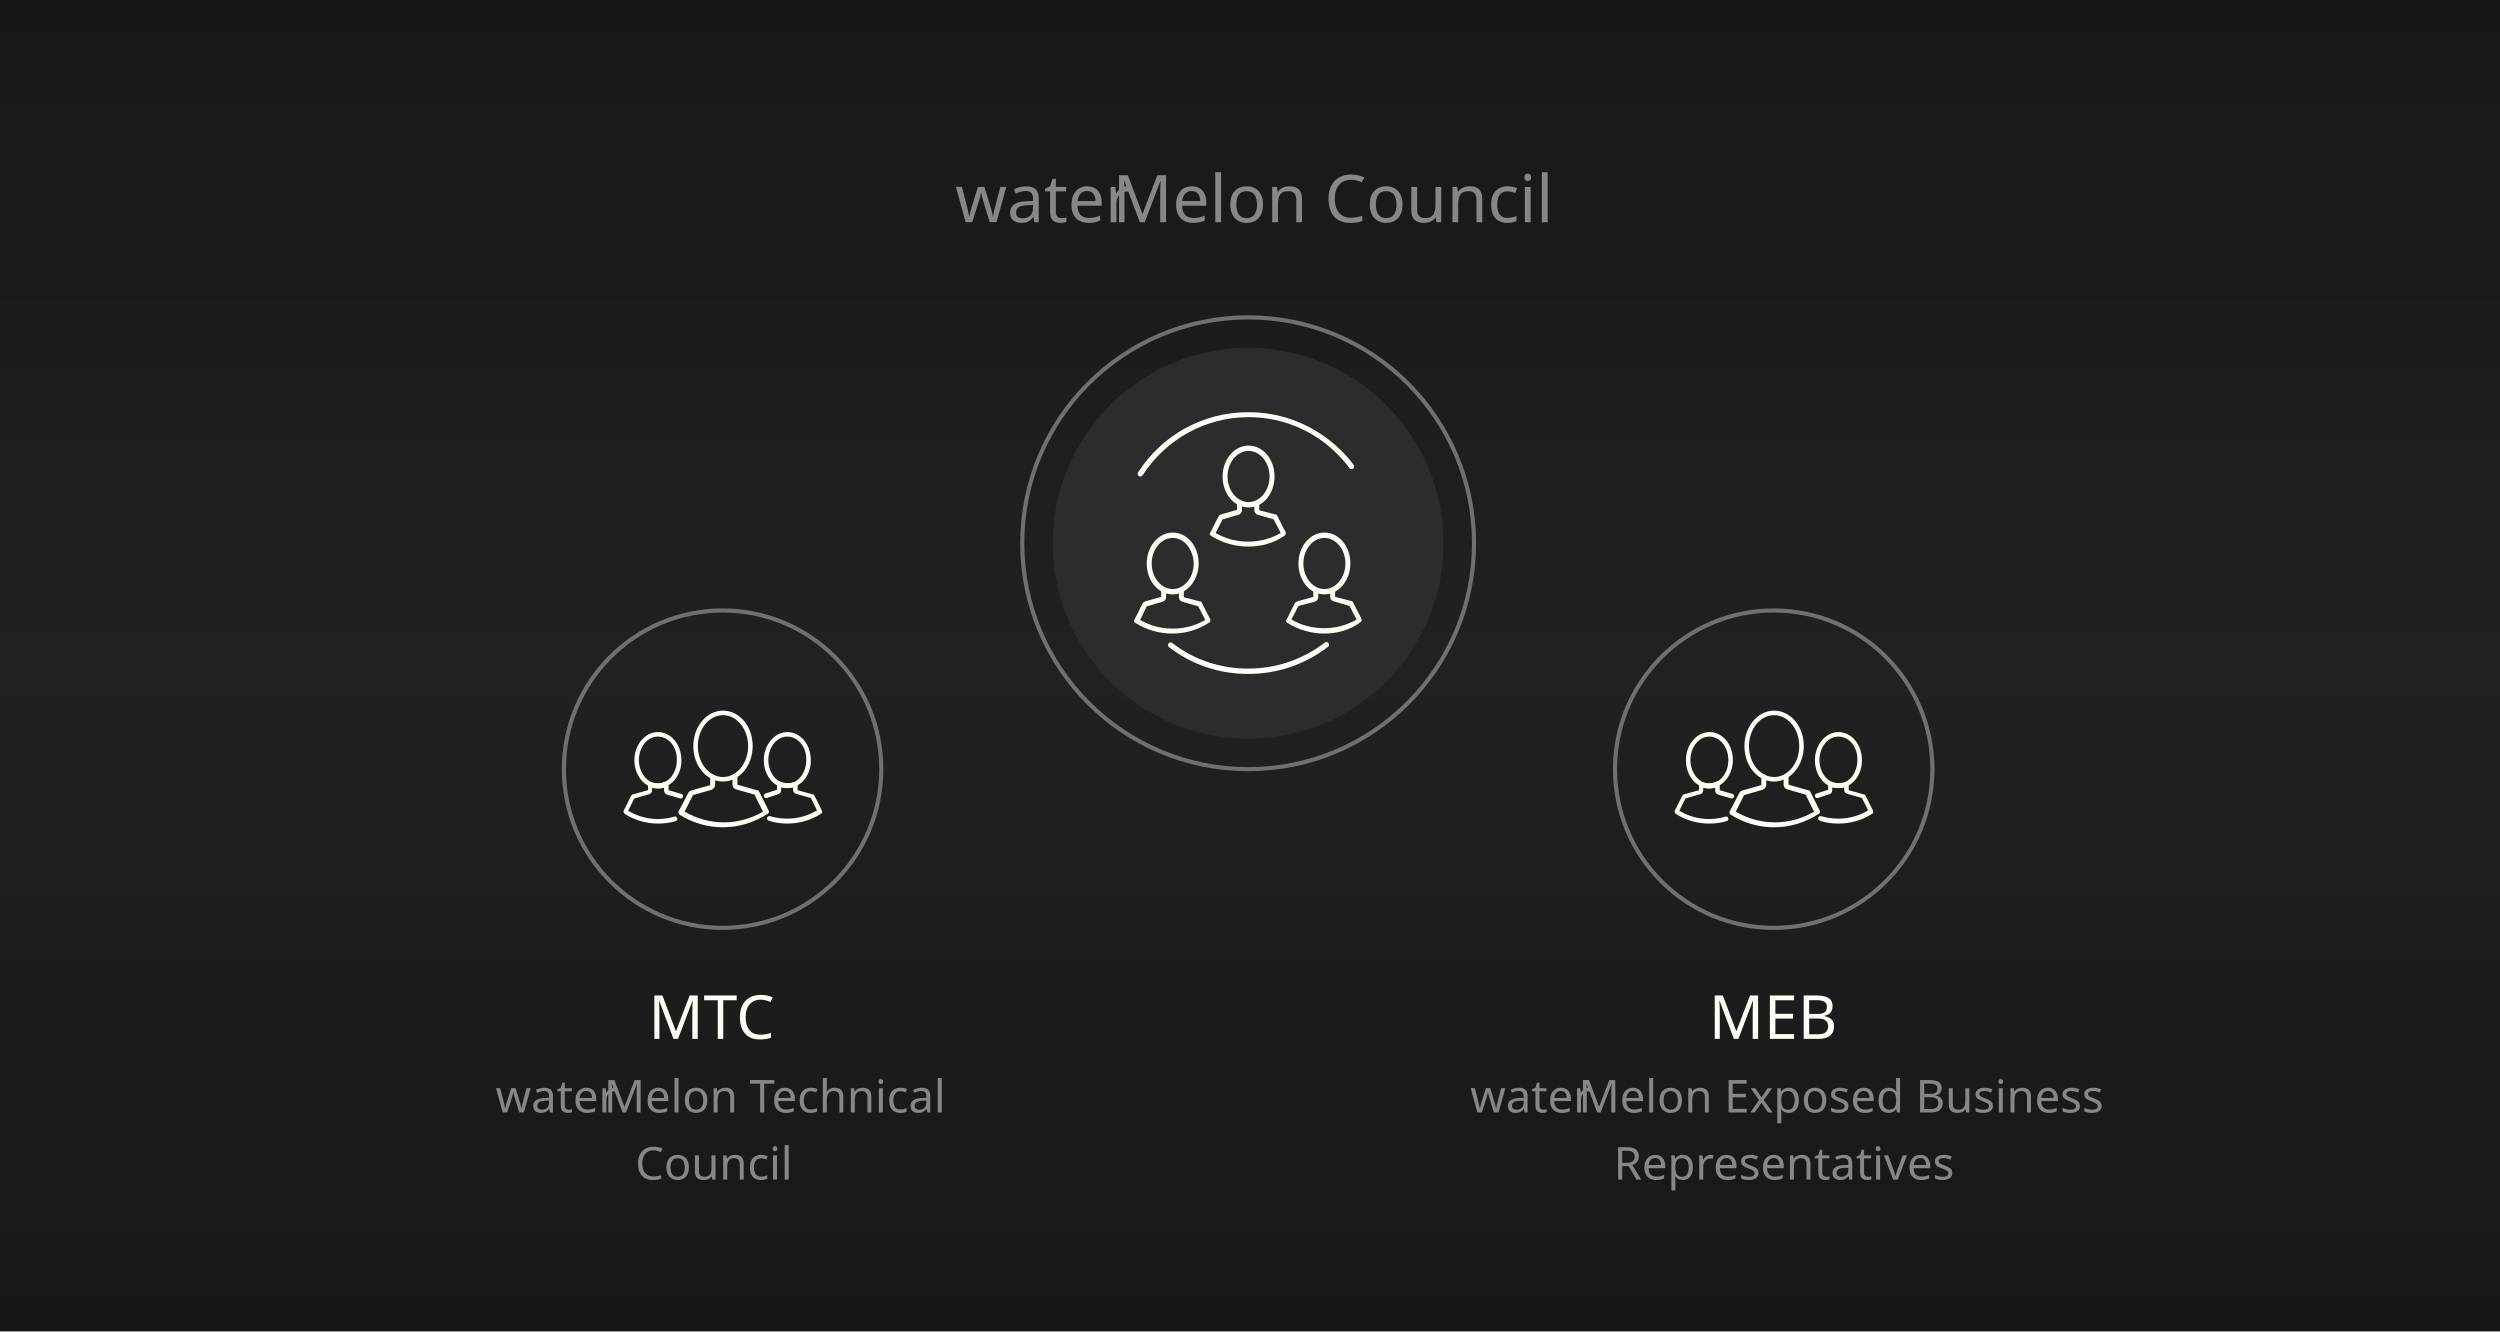
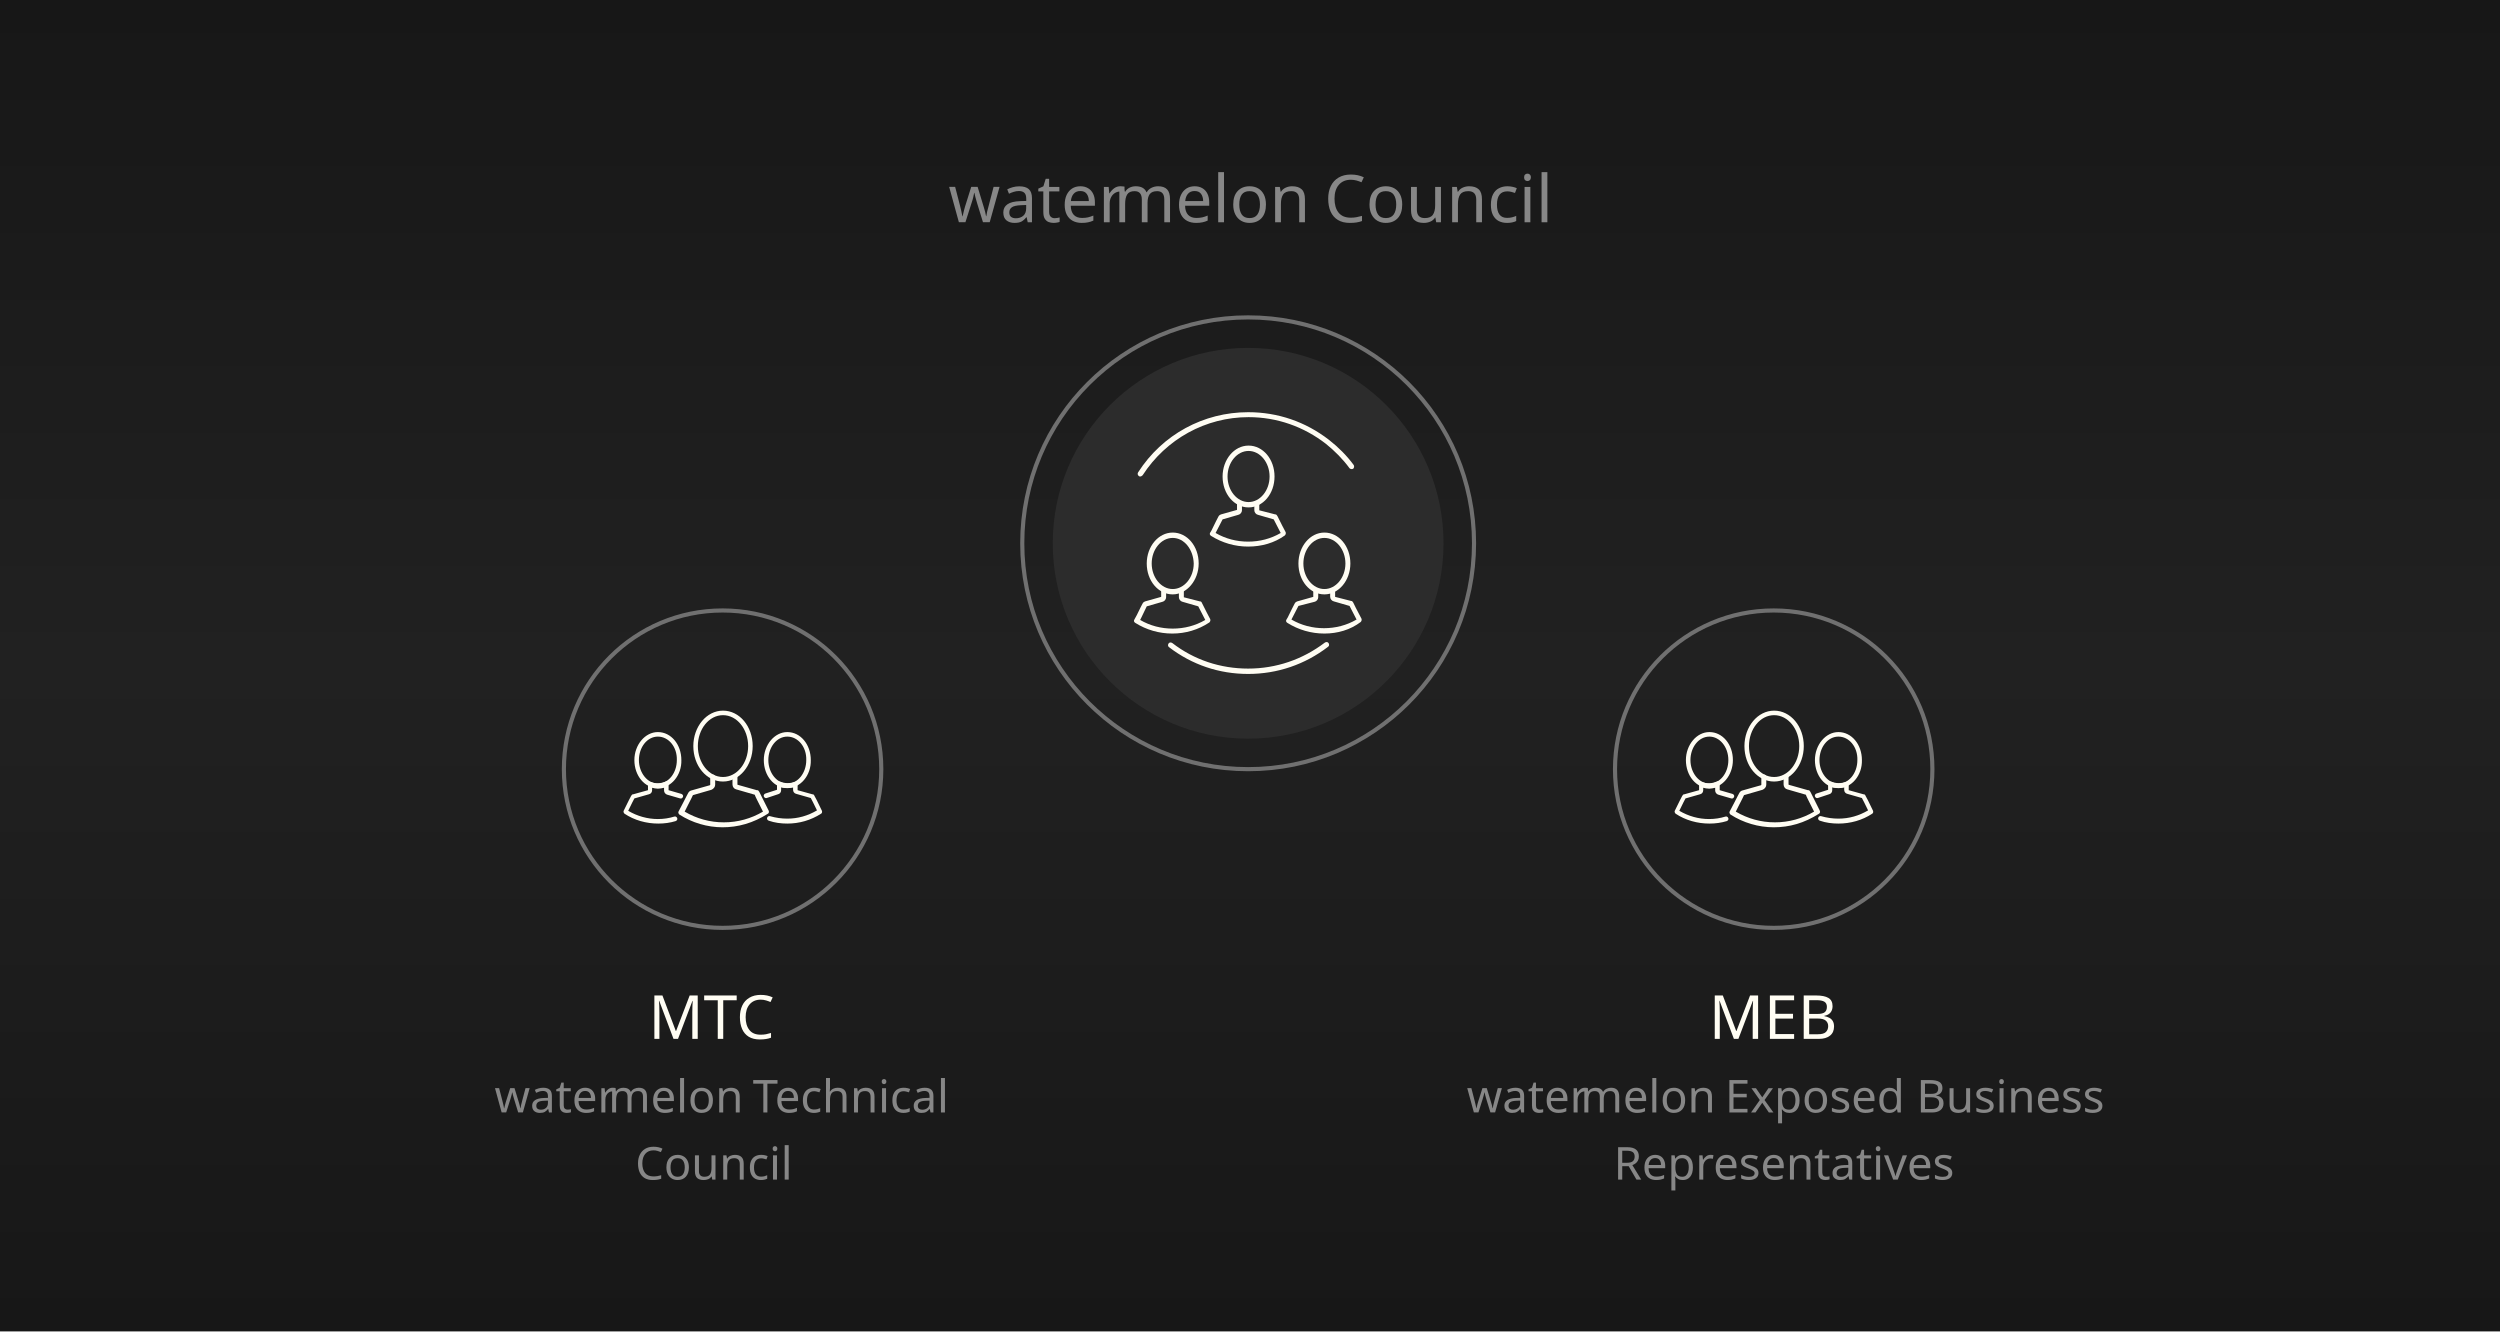
<svg xmlns="http://www.w3.org/2000/svg" version="1.1" id="Layer_1" x="0px" y="0px" viewBox="0 0 606.5 323" style="enable-background:new 0 0 606.5 323;" xml:space="preserve">
  <style type="text/css">
	.st0{display:none;fill:#171717;}
	.st1{display:none;}
	.st2{display:inline;}
	.st3{fill:none;stroke:#2B2B2B;stroke-miterlimit:10;}
	.st4{fill:none;stroke:#2B2B2B;stroke-miterlimit:10;stroke-dasharray:3.002,3.002;}
	.st5{fill:none;stroke:#2B2B2B;stroke-miterlimit:10;stroke-dasharray:3.02,3.02;}
	.st6{fill:none;stroke:#2B2B2B;stroke-miterlimit:10;stroke-dasharray:2.921,2.921;}
	.st7{fill:url(#SVGID_1_);}
	.st8{enable-background:new    ;}
	.st9{fill:#878787;}
- 	.st10{font-family:'SourceSerifPro-It';}
+ 	.st10{font-family:'SourceSerifPro-Light';}
	.st11{font-size:16px;}
- 	.st12{font-family:'SourceSerifPro-Light';}
+ 	.st12{font-family:'SourceSerifPro-Bold';}
	.st13{fill:#2C2C2C;}
	.st14{fill:none;stroke:#707070;stroke-miterlimit:10;}
	.st15{fill:#FFFDF3;}
	.st16{font-family:'SourceSerifPro-Regular';}
	.st17{font-size:14.748px;}
	.st18{font-size:11px;}
</style>
  <rect x="-81.7" y="-100.4" class="st0" width="841.9" height="595.3" />
  <g class="st1">
    <g class="st2">
      <polyline class="st3" points="182.1,392.1 182.1,393.6 180.6,393.6   " />
      <line class="st4" x1="177.6" y1="393.6" x2="5" y2="393.6" />
      <polyline class="st3" points="3.5,393.6 2,393.6 2,392.1   " />
      <line class="st5" x1="2" y1="389" x2="2" y2="4" />
      <polyline class="st3" points="2,2.5 2,1 3.5,1   " />
      <line class="st4" x1="6.5" y1="1" x2="179.1" y2="1" />
      <polyline class="st3" points="180.6,1 182.1,1 182.1,2.5   " />
      <line class="st5" x1="182.1" y1="5.5" x2="182.1" y2="390.5" />
    </g>
  </g>
  <g class="st1">
    <g class="st2">
      <polyline class="st3" points="392.5,392.1 392.5,393.6 391,393.6   " />
      <line class="st4" x1="388" y1="393.6" x2="215.4" y2="393.6" />
      <polyline class="st3" points="213.9,393.6 212.4,393.6 212.4,392.1   " />
      <line class="st5" x1="212.4" y1="389" x2="212.4" y2="4" />
      <polyline class="st3" points="212.4,2.5 212.4,1 213.9,1   " />
      <line class="st4" x1="216.9" y1="1" x2="389.5" y2="1" />
      <polyline class="st3" points="391,1 392.5,1 392.5,2.5   " />
      <line class="st5" x1="392.5" y1="5.5" x2="392.5" y2="390.5" />
    </g>
  </g>
  <g class="st1">
    <g class="st2">
      <polyline class="st3" points="534,392.1 534,393.6 532.5,393.6   " />
      <line class="st6" x1="529.6" y1="393.6" x2="425.9" y2="393.6" />
      <polyline class="st3" points="424.4,393.6 422.9,393.6 422.9,392.1   " />
      <line class="st5" x1="422.9" y1="389" x2="422.9" y2="4" />
      <polyline class="st3" points="422.9,2.5 422.9,1 424.4,1   " />
      <line class="st6" x1="427.4" y1="1" x2="531" y2="1" />
      <polyline class="st3" points="532.5,1 534,1 534,2.5   " />
      <line class="st5" x1="534" y1="5.5" x2="534" y2="390.5" />
    </g>
  </g>
  <g class="st1">
    <g class="st2">
      <polyline class="st3" points="676.5,392.1 676.5,393.6 675,393.6   " />
      <line class="st6" x1="672.1" y1="393.6" x2="568.4" y2="393.6" />
      <polyline class="st3" points="566.9,393.6 565.4,393.6 565.4,392.1   " />
      <line class="st5" x1="565.4" y1="389" x2="565.4" y2="4" />
      <polyline class="st3" points="565.4,2.5 565.4,1 566.9,1   " />
      <line class="st6" x1="569.8" y1="1" x2="673.5" y2="1" />
      <polyline class="st3" points="675,1 676.5,1 676.5,2.5   " />
      <line class="st5" x1="676.5" y1="5.5" x2="676.5" y2="390.5" />
    </g>
  </g>
-   <linearGradient id="SVGID_1_" gradientUnits="userSpaceOnUse" x1="303.25" y1="1131.63" x2="303.25" y2="808.63" gradientTransform="matrix(1 0 0 1 0 -808.6299)">
+   <linearGradient id="SVGID_1_" gradientUnits="userSpaceOnUse" x1="303.25" y1="-809.724" x2="303.25" y2="-486.724" gradientTransform="matrix(1 0 0 -1 0 -486.7244)">
    <stop offset="0" style="stop-color:#171717" />
    <stop offset="0.5" style="stop-color:#212121" />
    <stop offset="1" style="stop-color:#171717" />
  </linearGradient>
  <rect y="0" class="st7" width="606.5" height="323" />
-   <text transform="matrix(1 0 0 1 231.7317 53.9216)" class="st8">
+   <text transform="matrix(1 0 0 1 230.0914 53.9216)" class="st8">
    <tspan x="0" y="0" class="st9 st10 st11">water</tspan>
-     <tspan x="38.2" y="0" class="st9 st12 st11">Melon Council</tspan>
+     <tspan x="40.1" y="0" class="st9 st12 st11">melon</tspan>
+     <tspan x="87" y="0" class="st9 st10 st11"> Council</tspan>
  </text>
  <g>
    <circle class="st13" cx="302.8" cy="131.8" r="47.4" />
    <circle class="st14" cx="302.8" cy="131.8" r="54.8" />
    <g>
      <g>
        <g>
          <path class="st15" d="M302.8,132.6c-3.2,0-6.3-0.9-9-2.6c-0.3-0.2-0.4-0.5-0.2-0.8l0.3-0.5c0.8-1.7,1.6-3.2,1.7-3.4      c0.1-0.2,0.2-0.3,0.4-0.4c0.1,0,0.1-0.1,0.2-0.1l3.9-1.1v-1.5c0-0.3,0.3-0.6,0.6-0.6c0.3,0,0.6,0.3,0.6,0.6v1.6      c0,0.5-0.4,1-0.9,1.1l-3.8,1.1c-0.2,0.4-0.9,1.8-1.7,3.3l0,0c2.4,1.4,5.1,2.1,7.9,2.1s5.5-0.7,7.9-2.1c-0.9-1.7-1.5-2.9-1.7-3.3      l-3.8-1.1c-0.5-0.1-0.9-0.6-0.9-1.1v-1.5c0-0.3,0.3-0.6,0.6-0.6c0.3,0,0.6,0.3,0.6,0.6v1.5l3.9,1c0.1,0,0.1,0,0.1,0      c0.1,0,0.3,0.2,0.4,0.4c0.1,0.1,0.8,1.7,2,3.9c0.1,0.3,0,0.6-0.2,0.8C309.2,131.7,306.1,132.6,302.8,132.6z" />
          <path class="st15" d="M302.9,123.1c-3.5,0-6.3-3.3-6.3-7.5c0-4.1,2.8-7.5,6.3-7.5s6.3,3.3,6.3,7.5      C309.2,119.8,306.4,123.1,302.9,123.1z M302.9,109.4c-2.8,0-5.1,2.8-5.1,6.2c0,3.4,2.3,6.2,5.1,6.2c2.8,0,5.1-2.8,5.1-6.2      C308,112.2,305.7,109.4,302.9,109.4z" />
        </g>
        <g>
          <g>
            <path class="st15" d="M321.3,153.7c-3.2,0-6.3-0.9-9-2.6c-0.3-0.2-0.4-0.5-0.2-0.8l0.3-0.5c0.8-1.7,1.6-3.2,1.7-3.4       s0.2-0.3,0.4-0.4c0.1,0,0.1-0.1,0.2-0.1l3.9-1.1v-1.5c0-0.3,0.3-0.6,0.6-0.6c0.3,0,0.6,0.3,0.6,0.6v1.6c0,0.5-0.4,1-0.9,1.1       l-3.9,1c-0.2,0.4-0.9,1.8-1.7,3.3l0,0c2.4,1.4,5.1,2.1,7.9,2.1s5.5-0.7,7.9-2.1c-0.9-1.7-1.5-2.9-1.7-3.3l-3.8-1.1       c-0.5-0.1-0.9-0.6-0.9-1.1v-1.5c0-0.3,0.3-0.6,0.6-0.6s0.6,0.3,0.6,0.6v1.5l3.9,1c0.1,0,0.1,0,0.1,0c0.1,0,0.3,0.2,0.4,0.4       s0.8,1.7,2,3.9c0.1,0.3,0,0.6-0.2,0.8C327.6,152.8,324.5,153.7,321.3,153.7z" />
            <path class="st15" d="M321.3,144.2c-3.5,0-6.3-3.3-6.3-7.5c0-4.1,2.8-7.5,6.3-7.5s6.3,3.3,6.3,7.5       C327.6,140.8,324.8,144.2,321.3,144.2z M321.3,130.5c-2.8,0-5.1,2.8-5.1,6.2s2.3,6.2,5.1,6.2c2.8,0,5.1-2.8,5.1-6.2       S324.1,130.5,321.3,130.5z" />
          </g>
          <g>
            <path class="st15" d="M284.4,153.7c-3.2,0-6.3-0.9-9-2.6c-0.3-0.2-0.4-0.5-0.2-0.8l0.6-1.1c0.7-1.4,1.3-2.7,1.4-2.8       c0.1-0.2,0.2-0.3,0.4-0.4c0.1,0,0.1-0.1,0.2-0.1l3.9-1.1v-1.5c0-0.3,0.3-0.6,0.6-0.6c0.3,0,0.6,0.3,0.6,0.6v1.6       c0,0.5-0.4,1-0.9,1.1l-3.8,1.1c-0.2,0.4-0.7,1.4-1.3,2.7l-0.3,0.6c2.4,1.4,5.1,2.1,7.9,2.1s5.5-0.7,7.9-2.1       c-0.9-1.7-1.5-2.9-1.7-3.3l-3.8-1.1c-0.5-0.1-0.9-0.6-0.9-1.1v-1.5c0-0.3,0.3-0.6,0.6-0.6c0.3,0,0.6,0.3,0.6,0.6v1.5l3.9,1       c0.1,0,0.1,0,0.1,0c0.1,0,0.3,0.1,0.4,0.4c0.1,0.1,0.8,1.7,2,3.9c0.1,0.3,0,0.6-0.2,0.8C290.7,152.8,287.6,153.7,284.4,153.7z" />
            <path class="st15" d="M284.5,144.2c-3.5,0-6.3-3.3-6.3-7.5c0-4.1,2.8-7.5,6.3-7.5s6.3,3.3,6.3,7.5       C290.8,140.8,287.9,144.2,284.5,144.2z M284.5,130.5c-2.8,0-5.1,2.8-5.1,6.2s2.3,6.2,5.1,6.2c2.8,0,5.1-2.8,5.1-6.2       C289.5,133.3,287.3,130.5,284.5,130.5z" />
          </g>
        </g>
      </g>
      <path class="st15" d="M302.8,163.5c-7,0-13.6-2.2-19.2-6.5c-0.3-0.2-0.3-0.6-0.1-0.9c0.2-0.3,0.6-0.3,0.9-0.1    c5.3,4.1,11.7,6.2,18.4,6.2c6.8,0,13.2-2.2,18.6-6.3c0.3-0.2,0.7-0.2,0.9,0.1c0.2,0.3,0.2,0.7-0.1,0.9    C316.6,161.2,309.9,163.5,302.8,163.5z" />
      <path class="st15" d="M276.6,115.6c-0.1,0-0.2,0-0.3-0.1c-0.3-0.2-0.4-0.6-0.2-0.9c5.9-9.2,15.9-14.6,26.7-14.6    c7.2,0,13.9,2.3,19.6,6.7c2.3,1.8,4.3,3.8,6,6.1c0.2,0.3,0.1,0.7-0.1,0.9c-0.3,0.2-0.7,0.1-0.9-0.1c-1.6-2.2-3.6-4.2-5.7-5.9    c-5.4-4.2-11.9-6.5-18.8-6.5c-10.4,0-20,5.3-25.7,14.1C277,115.5,276.8,115.6,276.6,115.6z" />
    </g>
  </g>
  <text transform="matrix(1 0 0 1 157.3145 252.0317)" class="st15 st16 st17">MTC</text>
-   <text transform="matrix(1 0 0 1 120.2159 269.8862)" class="st8">
+   <text transform="matrix(1 0 0 1 119.9597 269.8862)" class="st8">
    <tspan x="0" y="0" class="st9 st10 st18">water</tspan>
-     <tspan x="26.3" y="0" class="st9 st12 st18">Melon Technical</tspan>
+     <tspan x="27.6" y="0" class="st9 st12 st18">melon</tspan>
+     <tspan x="59.8" y="0" class="st9 st10 st18"> Technical</tspan>
  </text>
-   <text transform="matrix(1 0 0 1 154.1087 286.1675)" class="st9 st12 st18">Council</text>
+   <text transform="matrix(1 0 0 1 154.1087 286.1675)" class="st9 st10 st18">Council</text>
  <text transform="matrix(1 0 0 1 414.5641 252.0317)" class="st15 st16 st17">MEB</text>
-   <text transform="matrix(1 0 0 1 356.6667 269.8862)" class="st8">
+   <text transform="matrix(1 0 0 1 355.8257 269.8862)" class="st8">
    <tspan x="0" y="0" class="st9 st10 st18">water</tspan>
-     <tspan x="26.3" y="0" class="st9 st12 st18">Melon Exposed Business</tspan>
+     <tspan x="27.6" y="0" class="st9 st12 st18">melon</tspan>
+     <tspan x="59.8" y="0" class="st9 st10 st18"> Exposed Business</tspan>
  </text>
-   <text transform="matrix(1 0 0 1 391.4915 286.1675)" class="st9 st12 st18">Representatives</text>
+   <text transform="matrix(1 0 0 1 391.4915 286.1675)" class="st9 st10 st18">Representatives</text>
  <g>
    <circle class="st14" cx="175.3" cy="186.6" r="38.5" />
    <g>
      <g>
        <path class="st15" d="M191,199.8c-1.5,0-3.1-0.2-4.5-0.7c-0.3-0.1-0.5-0.4-0.4-0.7s0.4-0.5,0.7-0.4c1.4,0.4,2.8,0.6,4.2,0.6     c2.6,0,5-0.7,7.2-2c-0.8-1.6-1.3-2.7-1.5-3l-3.5-1c-0.5-0.1-0.8-0.5-0.8-1V191c-1,0.2-1.9,0.2-2.9,0v0.7c0,0.5-0.3,0.9-0.8,1     l-2.7,0.9c-0.3,0.1-0.6-0.1-0.7-0.4c-0.1-0.3,0.1-0.6,0.4-0.7l2.8-0.9v-1.4c0-0.2,0.1-0.4,0.2-0.5c0.2-0.1,0.3-0.1,0.5-0.1     c1.2,0.5,2.4,0.5,3.6,0.1c0.2-0.1,0.4,0,0.5,0.1s0.2,0.3,0.2,0.5v1.4l3.6,1h0.1c0.1,0,0.3,0.1,0.4,0.4c0.1,0.1,0.8,1.5,1.8,3.6     c0.1,0.3,0,0.6-0.2,0.7C196.7,199,193.9,199.8,191,199.8z" />
        <path class="st15" d="M191,191.2c-3.2,0-5.7-3-5.7-6.8c0-3.7,2.6-6.8,5.7-6.8c3.2,0,5.7,3,5.7,6.8     C196.8,188.1,194.2,191.2,191,191.2z M191,178.7c-2.6,0-4.6,2.6-4.6,5.7c0,3.1,2.1,5.7,4.6,5.7c2.6,0,4.6-2.6,4.6-5.7     C195.7,181.2,193.6,178.7,191,178.7z" />
      </g>
      <g>
        <path class="st15" d="M159.7,199.8c-2.9,0-5.8-0.8-8.2-2.4c-0.2-0.2-0.3-0.5-0.2-0.7c1-2.1,1.7-3.4,1.8-3.6     c0.1-0.2,0.3-0.4,0.4-0.4h0.1l3.6-1v-1.4c0-0.2,0.1-0.4,0.2-0.5c0.1-0.1,0.3-0.1,0.5-0.1c1.2,0.5,2.4,0.4,3.6-0.1     c0.2-0.1,0.4-0.1,0.5,0.1c0.2,0.1,0.2,0.3,0.2,0.5v1.5l3.1,0.9c0.3,0.1,0.5,0.4,0.4,0.7s-0.4,0.5-0.7,0.4l-3.1-0.9     c-0.4-0.1-0.8-0.5-0.8-1v-0.7c-1,0.3-2,0.3-2.9,0v0.6c0,0.5-0.3,0.9-0.8,1l-3.5,1c-0.2,0.3-0.7,1.4-1.5,3c2.2,1.3,4.7,2,7.2,2     c1.4,0,2.7-0.2,4-0.6c0.3-0.1,0.6,0.1,0.7,0.4c0.1,0.3-0.1,0.6-0.4,0.7C162.6,199.6,161.2,199.8,159.7,199.8z" />
        <path class="st15" d="M159.6,191.2c-3.2,0-5.7-3-5.7-6.8c0-3.7,2.6-6.8,5.7-6.8c3.2,0,5.7,3,5.7,6.8     C165.4,188.1,162.8,191.2,159.6,191.2z M159.6,178.7c-2.6,0-4.6,2.6-4.6,5.7c0,3.1,2.1,5.7,4.6,5.7c2.6,0,4.6-2.6,4.6-5.7     C164.3,181.2,162.2,178.7,159.6,178.7z" />
      </g>
      <g>
        <path class="st15" d="M175.3,200.7c-3.7,0-7.4-1.1-10.5-3.1c-0.2-0.2-0.3-0.5-0.2-0.7l1.1-2.1c0.7-1.3,1.2-2.4,1.3-2.5     s0.2-0.3,0.4-0.4c0.1,0,0.1-0.1,0.2-0.1l4.6-1.3l0.1-0.1v-1.9c0-0.3,0.2-0.6,0.6-0.6c0.3,0,0.6,0.2,0.6,0.6v1.9     c0,0.5-0.4,1-0.9,1.2l-4.5,1.3c-0.1,0.3-0.6,1.2-1.2,2.4l-0.8,1.6c2.9,1.7,6.1,2.6,9.5,2.6s6.6-0.9,9.5-2.6     c-1.1-2.2-1.9-3.7-2-4.1l-4.5-1.3c-0.5-0.1-0.9-0.6-0.9-1.2v-1.8c0-0.3,0.2-0.6,0.6-0.6c0.3,0,0.6,0.2,0.6,0.6v1.8     c0,0,0,0.1,0.1,0.1l4.6,1.3c0.1,0,0.1,0,0.2,0c0.1,0,0.3,0.2,0.4,0.4c0.1,0.2,1,2,2.3,4.6c0.1,0.3,0,0.6-0.2,0.7     C182.7,199.7,179,200.7,175.3,200.7z" />
        <path class="st15" d="M175.4,189.6c-4,0-7.2-3.8-7.2-8.6c0-4.7,3.2-8.6,7.2-8.6s7.2,3.8,7.2,8.6     C182.6,185.7,179.4,189.6,175.4,189.6z M175.4,173.5c-3.4,0-6.1,3.4-6.1,7.5s2.7,7.5,6.1,7.5c3.4,0,6.1-3.4,6.1-7.5     S178.8,173.5,175.4,173.5z" />
      </g>
    </g>
  </g>
  <g>
    <circle class="st14" cx="430.3" cy="186.6" r="38.5" />
    <g>
      <g>
        <path class="st15" d="M446,199.8c-1.5,0-3.1-0.2-4.5-0.7c-0.3-0.1-0.5-0.4-0.4-0.7s0.4-0.5,0.7-0.4c1.4,0.4,2.8,0.6,4.2,0.6     c2.6,0,5-0.7,7.2-2c-0.8-1.6-1.3-2.7-1.5-3l-3.5-1c-0.5-0.1-0.8-0.5-0.8-1V191c-1,0.2-1.9,0.2-2.9,0v0.7c0,0.5-0.3,0.9-0.8,1     l-2.7,0.9c-0.3,0.1-0.6-0.1-0.7-0.4c-0.1-0.3,0.1-0.6,0.4-0.7l2.8-0.9v-1.4c0-0.2,0.1-0.4,0.2-0.5c0.2-0.1,0.3-0.1,0.5-0.1     c1.2,0.5,2.4,0.5,3.6,0.1c0.2-0.1,0.4,0,0.5,0.1s0.2,0.3,0.2,0.5v1.4l3.6,1h0.1c0.1,0,0.3,0.1,0.4,0.4c0.1,0.1,0.8,1.5,1.8,3.6     c0.1,0.3,0,0.6-0.2,0.7C451.8,199,448.9,199.8,446,199.8z" />
        <path class="st15" d="M446,191.2c-3.2,0-5.7-3-5.7-6.8c0-3.7,2.6-6.8,5.7-6.8c3.2,0,5.7,3,5.7,6.8     C451.8,188.1,449.2,191.2,446,191.2z M446,178.7c-2.6,0-4.6,2.6-4.6,5.7c0,3.1,2.1,5.7,4.6,5.7c2.6,0,4.6-2.6,4.6-5.7     C450.7,181.2,448.6,178.7,446,178.7z" />
      </g>
      <g>
        <path class="st15" d="M414.7,199.8c-2.9,0-5.8-0.8-8.2-2.4c-0.2-0.2-0.3-0.5-0.2-0.7c1-2.1,1.7-3.4,1.8-3.6     c0.1-0.2,0.3-0.4,0.4-0.4h0.1l3.6-1v-1.4c0-0.2,0.1-0.4,0.2-0.5s0.3-0.1,0.5-0.1c1.2,0.5,2.4,0.4,3.6-0.1     c0.2-0.1,0.4-0.1,0.5,0.1c0.2,0.1,0.2,0.3,0.2,0.5v1.5l3.1,0.9c0.3,0.1,0.5,0.4,0.4,0.7s-0.4,0.5-0.7,0.4l-3.1-0.9     c-0.4-0.1-0.8-0.5-0.8-1v-0.7c-1,0.3-2,0.3-2.9,0v0.6c0,0.5-0.3,0.9-0.8,1l-3.5,1c-0.2,0.3-0.7,1.4-1.5,3c2.2,1.3,4.7,2,7.2,2     c1.4,0,2.7-0.2,4-0.6c0.3-0.1,0.6,0.1,0.7,0.4c0.1,0.3-0.1,0.6-0.4,0.7C417.6,199.6,416.2,199.8,414.7,199.8z" />
        <path class="st15" d="M414.7,191.2c-3.2,0-5.7-3-5.7-6.8c0-3.7,2.6-6.8,5.7-6.8c3.2,0,5.7,3,5.7,6.8     C420.4,188.1,417.8,191.2,414.7,191.2z M414.7,178.7c-2.6,0-4.6,2.6-4.6,5.7c0,3.1,2.1,5.7,4.6,5.7c2.6,0,4.6-2.6,4.6-5.7     C419.3,181.2,417.2,178.7,414.7,178.7z" />
      </g>
      <g>
        <path class="st15" d="M430.3,200.7c-3.7,0-7.4-1.1-10.5-3.1c-0.2-0.2-0.3-0.5-0.2-0.7l1.1-2.1c0.7-1.3,1.2-2.4,1.3-2.5     c0.1-0.1,0.2-0.3,0.4-0.4c0.1,0,0.1-0.1,0.2-0.1l4.6-1.3l0.1-0.1v-1.9c0-0.3,0.2-0.6,0.6-0.6s0.6,0.2,0.6,0.6v1.9     c0,0.5-0.4,1-0.9,1.2l-4.5,1.3c-0.1,0.3-0.6,1.2-1.2,2.4l-0.8,1.6c2.9,1.7,6.1,2.6,9.5,2.6s6.6-0.9,9.5-2.6     c-1.1-2.2-1.9-3.7-2-4.1l-4.5-1.3c-0.5-0.1-0.9-0.6-0.9-1.2v-1.8c0-0.3,0.2-0.6,0.6-0.6c0.3,0,0.6,0.2,0.6,0.6v1.8     c0,0,0,0.1,0.1,0.1l4.6,1.3c0.1,0,0.1,0,0.2,0s0.3,0.2,0.4,0.4s1,2,2.3,4.6c0.1,0.3,0,0.6-0.2,0.7     C437.7,199.7,434.1,200.7,430.3,200.7z" />
        <path class="st15" d="M430.4,189.6c-4,0-7.2-3.8-7.2-8.6c0-4.7,3.2-8.6,7.2-8.6s7.2,3.8,7.2,8.6     C437.6,185.7,434.4,189.6,430.4,189.6z M430.4,173.5c-3.4,0-6.1,3.4-6.1,7.5s2.7,7.5,6.1,7.5s6.1-3.4,6.1-7.5     S433.8,173.5,430.4,173.5z" />
      </g>
    </g>
  </g>
</svg>
